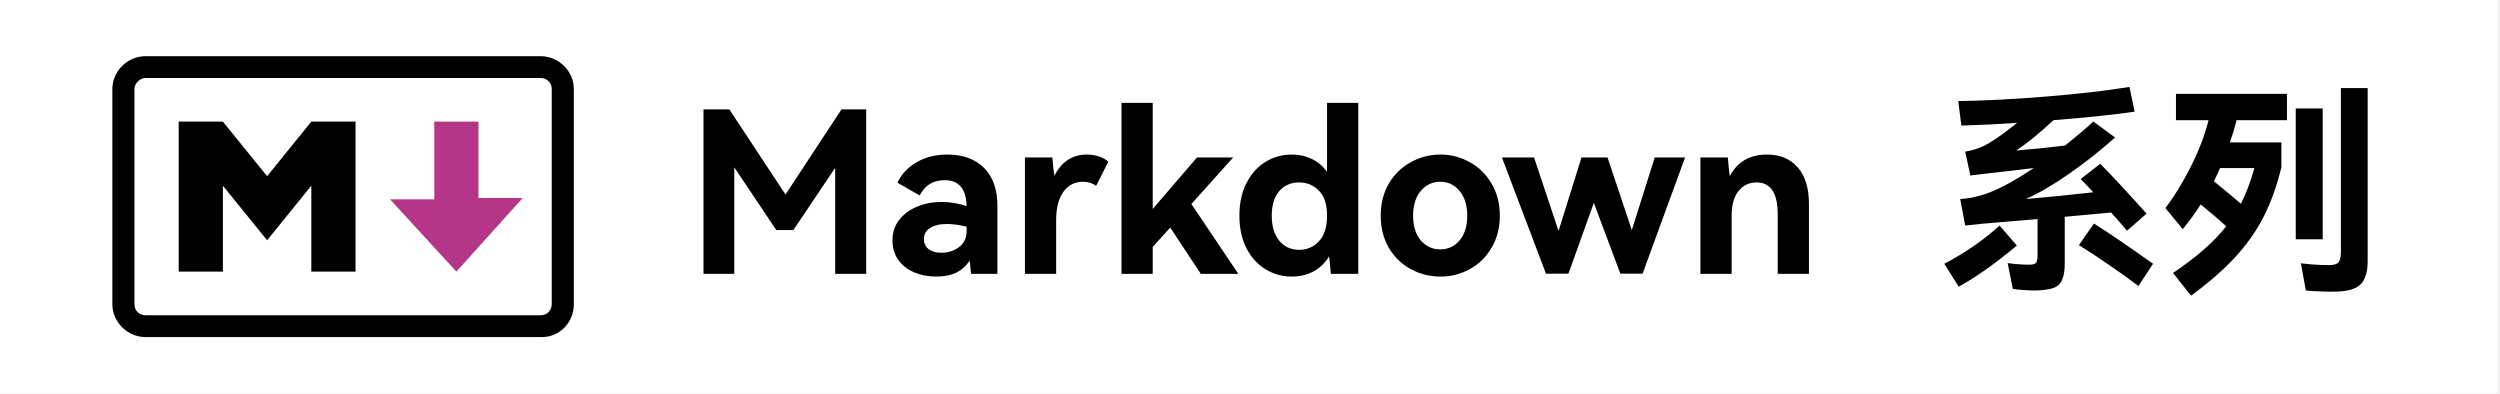
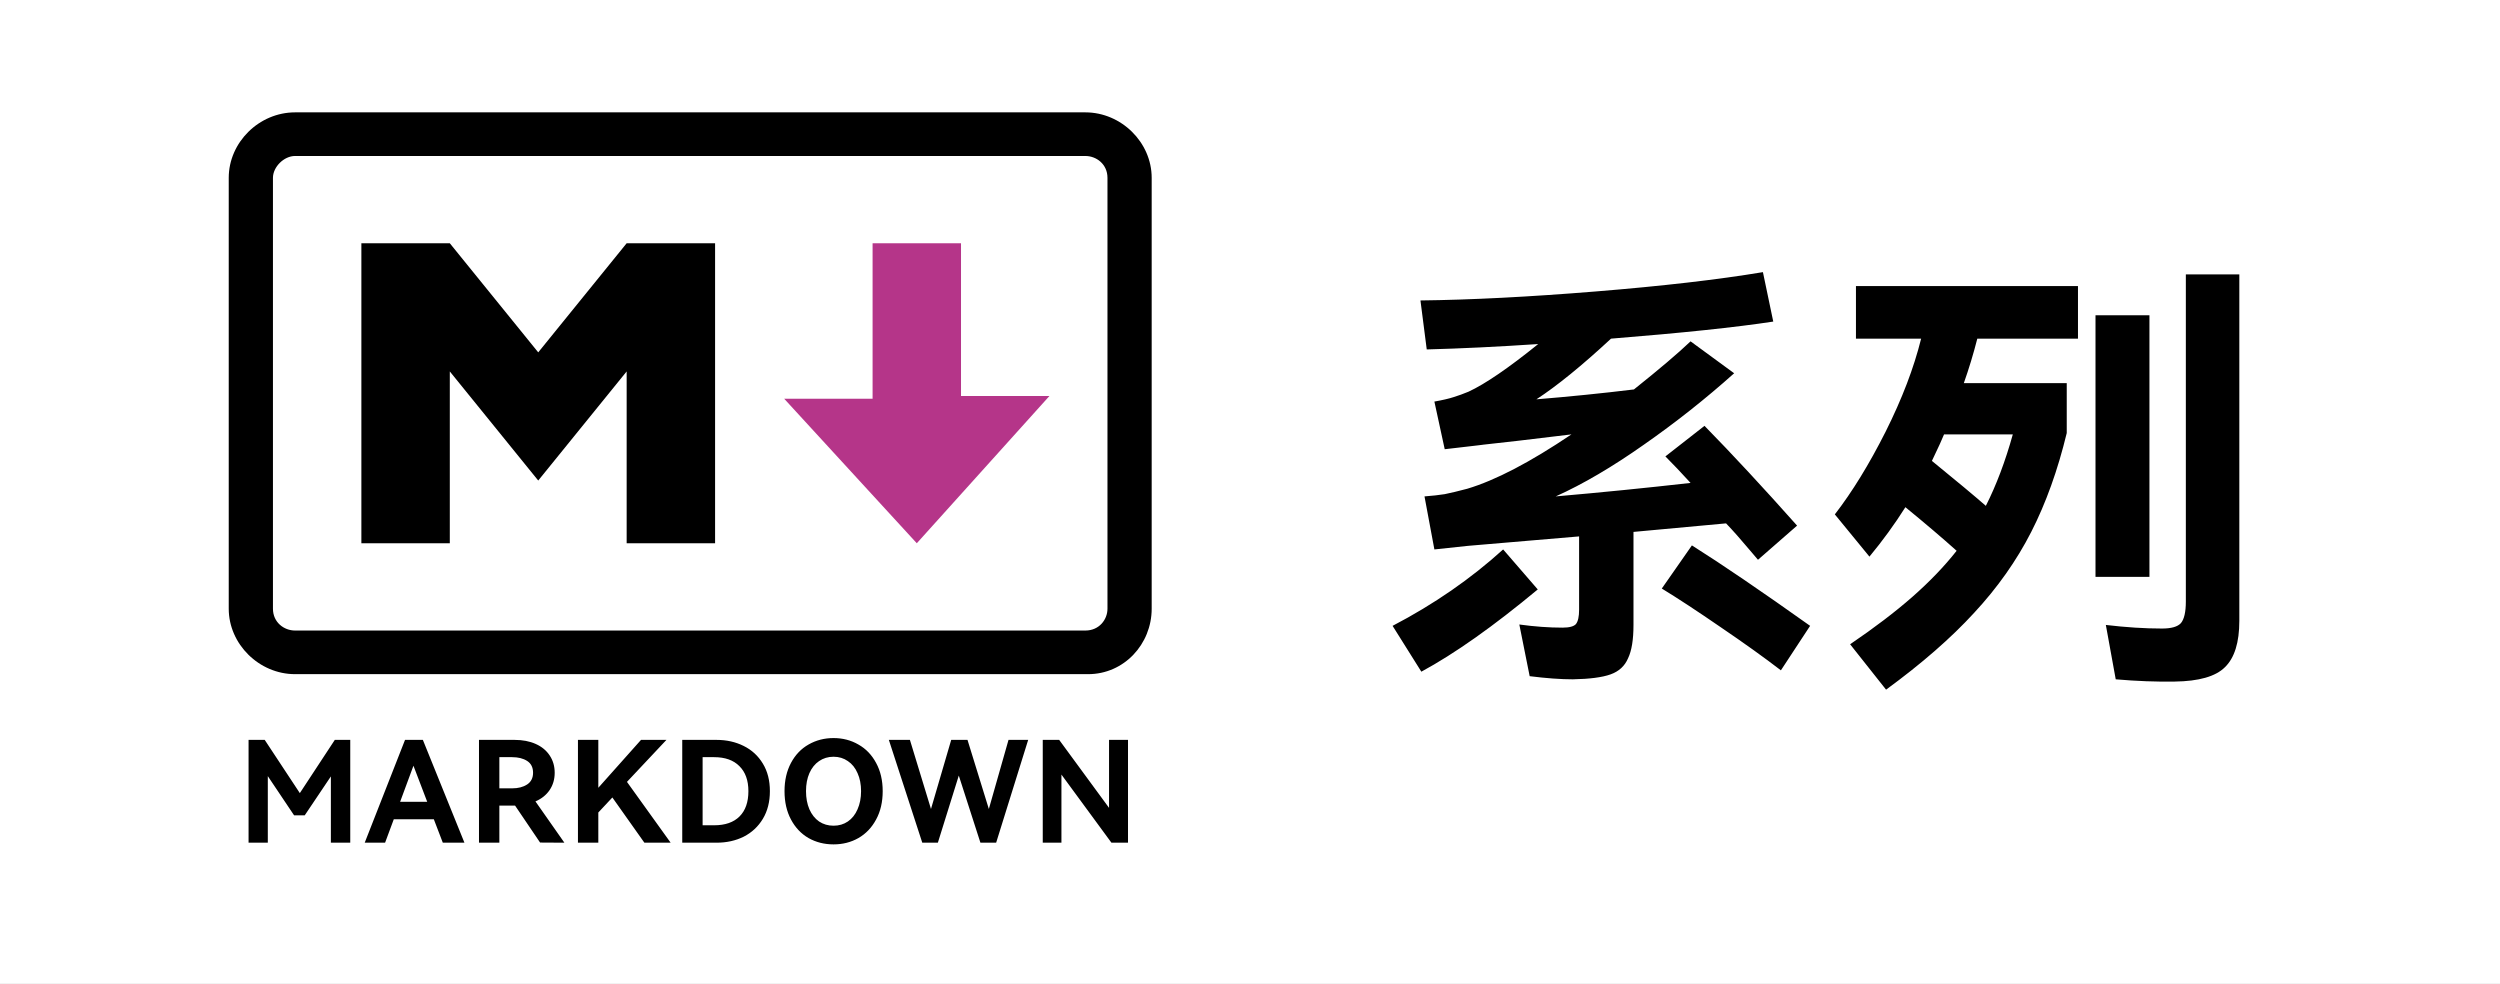
- <svg xmlns="http://www.w3.org/2000/svg" width="178" height="28" viewBox="0 0 178 28" fill="none">
-   <rect width="177.857" height="28" fill="white" />
-   <path d="M38.594 24H10.361C9.082 24 8 22.932 8 21.67V6.33C8 5.068 9.082 4 10.361 4H38.496C39.775 4 40.857 5.068 40.857 6.33V21.67C40.857 22.932 39.873 24 38.594 24ZM10.361 5.553C9.967 5.553 9.574 5.942 9.574 6.33V21.67C9.574 22.155 9.967 22.447 10.361 22.447H38.496C38.988 22.447 39.283 22.058 39.283 21.67V6.33C39.283 5.845 38.89 5.553 38.496 5.553H10.361Z" fill="black" />
-   <path d="M27.773 14.194L32.495 19.34L37.217 14.097H34.069V8.66H30.921V14.194H27.773Z" fill="#B53589" />
-   <path d="M12.722 8.66V19.34H15.87V13.223L19.018 17.107L22.166 13.223V19.34H25.314V8.66H22.166L19.018 12.544L15.87 8.66H12.722Z" fill="black" />
-   <path d="M59.913 7.788H61.673V19.5H59.465V11.948L56.489 16.38H55.273L52.281 11.916V19.5H50.089V7.788H51.929L55.929 13.852L59.913 7.788ZM67.448 11.004C68.568 11.004 69.443 11.324 70.072 11.964C70.701 12.593 71.016 13.495 71.016 14.668V19.5H69.144C69.133 19.415 69.117 19.276 69.096 19.084C69.085 18.881 69.064 18.705 69.032 18.556C68.787 18.94 68.467 19.228 68.072 19.42C67.688 19.601 67.219 19.692 66.664 19.692C66.088 19.692 65.56 19.591 65.08 19.388C64.611 19.185 64.237 18.892 63.96 18.508C63.683 18.113 63.544 17.649 63.544 17.116C63.544 16.561 63.699 16.081 64.008 15.676C64.328 15.26 64.755 14.94 65.288 14.716C65.821 14.492 66.408 14.38 67.048 14.38C67.624 14.38 68.216 14.476 68.824 14.668C68.792 13.441 68.269 12.828 67.256 12.828C66.445 12.828 65.853 13.191 65.48 13.916L63.896 13.004C64.195 12.385 64.653 11.9 65.272 11.548C65.891 11.185 66.616 11.004 67.448 11.004ZM68.824 16.14C68.291 16.012 67.827 15.948 67.432 15.948C66.909 15.948 66.504 16.044 66.216 16.236C65.928 16.417 65.784 16.679 65.784 17.02C65.784 17.329 65.896 17.569 66.12 17.74C66.355 17.911 66.653 17.996 67.016 17.996C67.496 17.996 67.917 17.863 68.28 17.596C68.643 17.319 68.824 16.94 68.824 16.46V16.14ZM77.375 11.004C77.695 11.004 77.994 11.052 78.271 11.148C78.549 11.244 78.762 11.367 78.911 11.516L78.047 13.228C77.77 13.036 77.455 12.94 77.103 12.94C76.527 12.94 76.063 13.18 75.711 13.66C75.37 14.14 75.199 14.801 75.199 15.644V19.5H72.975V11.212H74.927C74.981 11.852 75.029 12.289 75.071 12.524C75.317 12.023 75.637 11.644 76.031 11.388C76.426 11.132 76.874 11.004 77.375 11.004ZM84.826 14.524L88.17 19.5H85.498L83.322 16.204L82.074 17.58V19.5H79.85V7.324H82.074V14.876L85.226 11.212H87.802L84.826 14.524ZM94.485 7.324H96.709V19.5H94.757C94.704 18.881 94.661 18.465 94.629 18.252C94.341 18.732 93.963 19.095 93.493 19.34C93.035 19.575 92.533 19.692 91.989 19.692C91.307 19.692 90.683 19.521 90.117 19.18C89.552 18.839 89.099 18.343 88.757 17.692C88.416 17.031 88.245 16.252 88.245 15.356C88.245 14.449 88.416 13.671 88.757 13.02C89.099 12.359 89.552 11.857 90.117 11.516C90.683 11.175 91.307 11.004 91.989 11.004C92.491 11.004 92.955 11.105 93.381 11.308C93.819 11.511 94.187 11.82 94.485 12.236V7.324ZM92.501 17.788C93.056 17.788 93.525 17.585 93.909 17.18C94.293 16.775 94.485 16.167 94.485 15.356C94.485 14.556 94.293 13.964 93.909 13.58C93.525 13.185 93.056 12.988 92.501 12.988C91.915 12.988 91.44 13.196 91.077 13.612C90.725 14.028 90.549 14.609 90.549 15.356C90.549 16.103 90.725 16.695 91.077 17.132C91.44 17.569 91.915 17.788 92.501 17.788ZM98.308 15.356C98.308 14.492 98.5 13.729 98.884 13.068C99.278 12.407 99.801 11.9 100.452 11.548C101.102 11.185 101.806 11.004 102.564 11.004C103.31 11.004 104.004 11.185 104.644 11.548C105.294 11.9 105.812 12.407 106.196 13.068C106.59 13.729 106.788 14.492 106.788 15.356C106.788 16.22 106.59 16.983 106.196 17.644C105.812 18.305 105.294 18.812 104.644 19.164C104.004 19.516 103.31 19.692 102.564 19.692C101.806 19.692 101.102 19.516 100.452 19.164C99.801 18.812 99.278 18.305 98.884 17.644C98.5 16.983 98.308 16.22 98.308 15.356ZM100.612 15.356C100.612 16.092 100.793 16.679 101.156 17.116C101.529 17.543 101.993 17.756 102.548 17.756C103.102 17.756 103.561 17.543 103.924 17.116C104.286 16.679 104.468 16.092 104.468 15.356C104.468 14.62 104.286 14.033 103.924 13.596C103.561 13.159 103.102 12.94 102.548 12.94C101.993 12.94 101.529 13.159 101.156 13.596C100.793 14.033 100.612 14.62 100.612 15.356ZM114.457 11.212L116.185 16.38L117.817 11.212H119.977L116.953 19.484H115.369L113.481 14.444L111.673 19.484H110.073L106.937 11.212H109.225L110.969 16.444L112.601 11.212H114.457ZM125.821 11.004C126.738 11.004 127.464 11.308 127.997 11.916C128.53 12.513 128.797 13.388 128.797 14.54V19.5H126.573V15.26C126.573 13.745 126.072 12.988 125.069 12.988C124.536 12.988 124.104 13.196 123.773 13.612C123.453 14.017 123.293 14.593 123.293 15.34V19.5H121.069V11.212H123.021C123.074 11.863 123.122 12.305 123.165 12.54C123.698 11.516 124.584 11.004 125.821 11.004Z" fill="black" />
-   <path d="M147.009 15.436V18.748C147.009 19.271 146.945 19.665 146.817 19.932C146.7 20.209 146.492 20.401 146.193 20.508C145.894 20.615 145.446 20.673 144.849 20.684C144.422 20.684 143.91 20.647 143.313 20.572L142.945 18.732C143.489 18.807 144.001 18.844 144.481 18.844C144.726 18.844 144.886 18.801 144.961 18.716C145.036 18.62 145.073 18.449 145.073 18.204V15.596L141.121 15.932L139.921 16.06L139.569 14.172C139.846 14.151 140.086 14.124 140.289 14.092C140.502 14.049 140.769 13.985 141.089 13.9C142.092 13.601 143.329 12.956 144.801 11.964C143.318 12.145 142.268 12.268 141.649 12.332C141.67 12.332 141.356 12.369 140.705 12.444L140.289 12.492L139.921 10.796C140.22 10.743 140.449 10.689 140.609 10.636C140.78 10.583 140.956 10.519 141.137 10.444C141.734 10.167 142.561 9.601 143.617 8.748C142.188 8.844 140.865 8.908 139.649 8.94L139.425 7.196C141.228 7.175 143.308 7.068 145.665 6.876C148.033 6.684 150.017 6.455 151.617 6.188L151.985 7.948C150.662 8.151 148.737 8.353 146.209 8.556C145.174 9.516 144.289 10.236 143.553 10.716C144.726 10.62 145.884 10.503 147.025 10.364C147.921 9.649 148.593 9.079 149.041 8.652L150.593 9.788C149.58 10.695 148.508 11.543 147.377 12.332C146.257 13.121 145.212 13.735 144.241 14.172C145.841 14.033 147.441 13.873 149.041 13.692C148.71 13.329 148.412 13.015 148.145 12.748L149.537 11.66C150.529 12.673 151.628 13.857 152.833 15.212L151.441 16.428L151.169 16.108C150.838 15.713 150.55 15.388 150.305 15.132L147.009 15.436ZM149.089 15.916C150.156 16.588 151.558 17.543 153.297 18.78L152.257 20.364C151.66 19.905 150.945 19.393 150.113 18.828C149.292 18.263 148.593 17.804 148.017 17.452L149.089 15.916ZM143.601 17.484C142.022 18.796 140.641 19.772 139.457 20.412L138.433 18.78C139.905 18.012 141.217 17.105 142.369 16.06L143.601 17.484ZM166.673 6.268H168.577V18.604C168.577 19.372 168.406 19.921 168.065 20.252C167.734 20.583 167.137 20.753 166.273 20.764C165.622 20.775 164.924 20.748 164.177 20.684L163.825 18.748C164.54 18.833 165.206 18.876 165.825 18.876C166.156 18.876 166.38 18.812 166.497 18.684C166.614 18.545 166.673 18.289 166.673 17.916V6.268ZM154.929 8.556V6.684H162.833V8.556H159.249C159.11 9.1 158.95 9.628 158.769 10.14H162.433V11.916C162.113 13.239 161.692 14.412 161.169 15.436C160.646 16.46 159.969 17.42 159.137 18.316C158.316 19.212 157.27 20.124 156.001 21.052L154.721 19.436C155.585 18.849 156.321 18.289 156.929 17.756C157.548 17.212 158.076 16.663 158.513 16.108C158.001 15.649 157.393 15.132 156.689 14.556C156.305 15.164 155.878 15.751 155.409 16.316L154.177 14.812C154.796 14.012 155.398 13.031 155.985 11.868C156.572 10.695 156.993 9.591 157.249 8.556H154.929ZM163.457 7.724H165.377V17.036H163.457V7.724ZM158.065 11.964C158.012 12.103 157.868 12.417 157.633 12.908C158.497 13.612 159.137 14.145 159.553 14.508C159.926 13.772 160.246 12.924 160.513 11.964H158.065Z" fill="black" />
+ <svg xmlns="http://www.w3.org/2000/svg" width="89" height="35" viewBox="0 0 89 35" fill="none">
+   <rect width="89" height="35" fill="white" />
+   <path d="M38.737 24H10.504C9.225 24 8.143 22.932 8.143 21.67V6.33C8.143 5.068 9.225 4 10.504 4H38.639C39.918 4 41 5.068 41 6.33V21.67C41 22.932 40.016 24 38.737 24ZM10.504 5.553C10.11 5.553 9.717 5.942 9.717 6.33V21.67C9.717 22.155 10.11 22.447 10.504 22.447H38.639C39.131 22.447 39.426 22.058 39.426 21.67V6.33C39.426 5.845 39.032 5.553 38.639 5.553H10.504Z" fill="black" />
+   <path d="M27.916 14.194L32.638 19.34L37.36 14.097H34.212V8.66H31.064V14.194H27.916Z" fill="#B53589" />
+   <path d="M12.865 8.66V19.34H16.013V13.223L19.161 17.107L22.309 13.223V19.34H25.457V8.66H22.309L19.161 12.544L16.013 8.66H12.865Z" fill="black" />
+   <path d="M11.919 26.34H12.469V30H11.779V27.64L10.849 29.025H10.469L9.534 27.63V30H8.849V26.34H9.424L10.674 28.235L11.919 26.34ZM15.054 26.34L16.534 30H15.764L15.444 29.165H14.019L13.709 30H12.984L14.419 26.34H15.054ZM15.209 28.545L14.719 27.26L14.244 28.545H15.209ZM20.092 30L19.227 29.995L18.337 28.68H18.307H17.777V30H17.052V26.34H18.317C18.604 26.34 18.855 26.388 19.072 26.485C19.289 26.582 19.455 26.72 19.572 26.9C19.689 27.077 19.747 27.28 19.747 27.51C19.747 27.743 19.687 27.948 19.567 28.125C19.447 28.302 19.279 28.437 19.062 28.53L20.092 30ZM17.777 26.955V28.065H18.232C18.445 28.065 18.622 28.02 18.762 27.93C18.905 27.837 18.977 27.697 18.977 27.51C18.977 27.32 18.907 27.18 18.767 27.09C18.627 27 18.449 26.955 18.232 26.955H17.777ZM22.32 27.835L23.875 30H22.94L21.8 28.39L21.3 28.925V30H20.575V26.34H21.3V28.045L22.82 26.34H23.725L22.32 27.835ZM25.508 26.34C25.865 26.34 26.186 26.412 26.473 26.555C26.763 26.698 26.991 26.908 27.158 27.185C27.325 27.458 27.408 27.785 27.408 28.165C27.408 28.545 27.325 28.873 27.158 29.15C26.991 29.427 26.765 29.638 26.478 29.785C26.191 29.928 25.868 30 25.508 30H24.288V26.34H25.508ZM25.423 29.38C25.816 29.38 26.118 29.275 26.328 29.065C26.538 28.855 26.643 28.555 26.643 28.165C26.643 27.782 26.536 27.485 26.323 27.275C26.113 27.062 25.813 26.955 25.423 26.955H25.013V29.38H25.423ZM27.929 28.165C27.929 27.782 28.006 27.447 28.159 27.16C28.312 26.873 28.52 26.655 28.784 26.505C29.05 26.352 29.347 26.275 29.674 26.275C30 26.275 30.296 26.352 30.559 26.505C30.826 26.655 31.035 26.873 31.189 27.16C31.346 27.447 31.424 27.782 31.424 28.165C31.424 28.552 31.346 28.888 31.189 29.175C31.035 29.462 30.826 29.682 30.559 29.835C30.296 29.985 30 30.06 29.674 30.06C29.347 30.06 29.05 29.985 28.784 29.835C28.52 29.682 28.312 29.462 28.159 29.175C28.006 28.888 27.929 28.552 27.929 28.165ZM28.694 28.165C28.694 28.408 28.734 28.623 28.814 28.81C28.897 28.997 29.012 29.142 29.159 29.245C29.309 29.345 29.48 29.395 29.674 29.395C29.867 29.395 30.037 29.345 30.184 29.245C30.334 29.142 30.449 28.997 30.529 28.81C30.612 28.623 30.654 28.408 30.654 28.165C30.654 27.922 30.612 27.708 30.529 27.525C30.449 27.338 30.334 27.195 30.184 27.095C30.037 26.992 29.867 26.94 29.674 26.94C29.48 26.94 29.309 26.992 29.159 27.095C29.012 27.195 28.897 27.338 28.814 27.525C28.734 27.708 28.694 27.922 28.694 28.165ZM34.443 26.34L35.203 28.8L35.903 26.34H36.603L35.463 30H34.903L34.133 27.61L33.388 30H32.833L31.643 26.34H32.393L33.143 28.8L33.863 26.34H34.443ZM37.707 26.34L39.482 28.76V26.34H40.157V30H39.567L37.787 27.575V30H37.122V26.34H37.707Z" fill="black" />
+   <path d="M58.152 18.936V22.248C58.152 22.771 58.088 23.165 57.96 23.432C57.843 23.709 57.635 23.901 57.336 24.008C57.037 24.115 56.589 24.173 55.992 24.184C55.565 24.184 55.053 24.147 54.456 24.072L54.088 22.232C54.632 22.307 55.144 22.344 55.624 22.344C55.869 22.344 56.029 22.301 56.104 22.216C56.179 22.12 56.216 21.949 56.216 21.704V19.096L52.264 19.432L51.064 19.56L50.712 17.672C50.989 17.651 51.229 17.624 51.432 17.592C51.645 17.549 51.912 17.485 52.232 17.4C53.235 17.101 54.472 16.456 55.944 15.464C54.461 15.645 53.411 15.768 52.792 15.832C52.813 15.832 52.499 15.869 51.848 15.944L51.432 15.992L51.064 14.296C51.363 14.243 51.592 14.189 51.752 14.136C51.923 14.083 52.099 14.019 52.28 13.944C52.877 13.667 53.704 13.101 54.76 12.248C53.331 12.344 52.008 12.408 50.792 12.44L50.568 10.696C52.371 10.675 54.451 10.568 56.808 10.376C59.176 10.184 61.16 9.955 62.76 9.688L63.128 11.448C61.805 11.651 59.88 11.853 57.352 12.056C56.317 13.016 55.432 13.736 54.696 14.216C55.869 14.12 57.027 14.003 58.168 13.864C59.064 13.149 59.736 12.579 60.184 12.152L61.736 13.288C60.723 14.195 59.651 15.043 58.52 15.832C57.4 16.621 56.355 17.235 55.384 17.672C56.984 17.533 58.584 17.373 60.184 17.192C59.853 16.829 59.555 16.515 59.288 16.248L60.68 15.16C61.672 16.173 62.771 17.357 63.976 18.712L62.584 19.928L62.312 19.608C61.981 19.213 61.693 18.888 61.448 18.632L58.152 18.936ZM60.232 19.416C61.299 20.088 62.701 21.043 64.44 22.28L63.4 23.864C62.803 23.405 62.088 22.893 61.256 22.328C60.435 21.763 59.736 21.304 59.16 20.952L60.232 19.416ZM54.744 20.984C53.165 22.296 51.784 23.272 50.6 23.912L49.576 22.28C51.048 21.512 52.36 20.605 53.512 19.56L54.744 20.984ZM77.816 9.768H79.72V22.104C79.72 22.872 79.549 23.421 79.208 23.752C78.877 24.083 78.28 24.253 77.416 24.264C76.765 24.275 76.067 24.248 75.32 24.184L74.968 22.248C75.683 22.333 76.349 22.376 76.968 22.376C77.299 22.376 77.523 22.312 77.64 22.184C77.757 22.045 77.816 21.789 77.816 21.416V9.768ZM66.072 12.056V10.184H73.976V12.056H70.392C70.253 12.6 70.093 13.128 69.912 13.64H73.576V15.416C73.256 16.739 72.835 17.912 72.312 18.936C71.789 19.96 71.112 20.92 70.28 21.816C69.459 22.712 68.413 23.624 67.144 24.552L65.864 22.936C66.728 22.349 67.464 21.789 68.072 21.256C68.691 20.712 69.219 20.163 69.656 19.608C69.144 19.149 68.536 18.632 67.832 18.056C67.448 18.664 67.021 19.251 66.552 19.816L65.32 18.312C65.939 17.512 66.541 16.531 67.128 15.368C67.715 14.195 68.136 13.091 68.392 12.056H66.072ZM74.6 11.224H76.52V20.536H74.6V11.224ZM69.208 15.464C69.155 15.603 69.011 15.917 68.776 16.408C69.64 17.112 70.28 17.645 70.696 18.008C71.069 17.272 71.389 16.424 71.656 15.464H69.208Z" fill="black" />
</svg>
